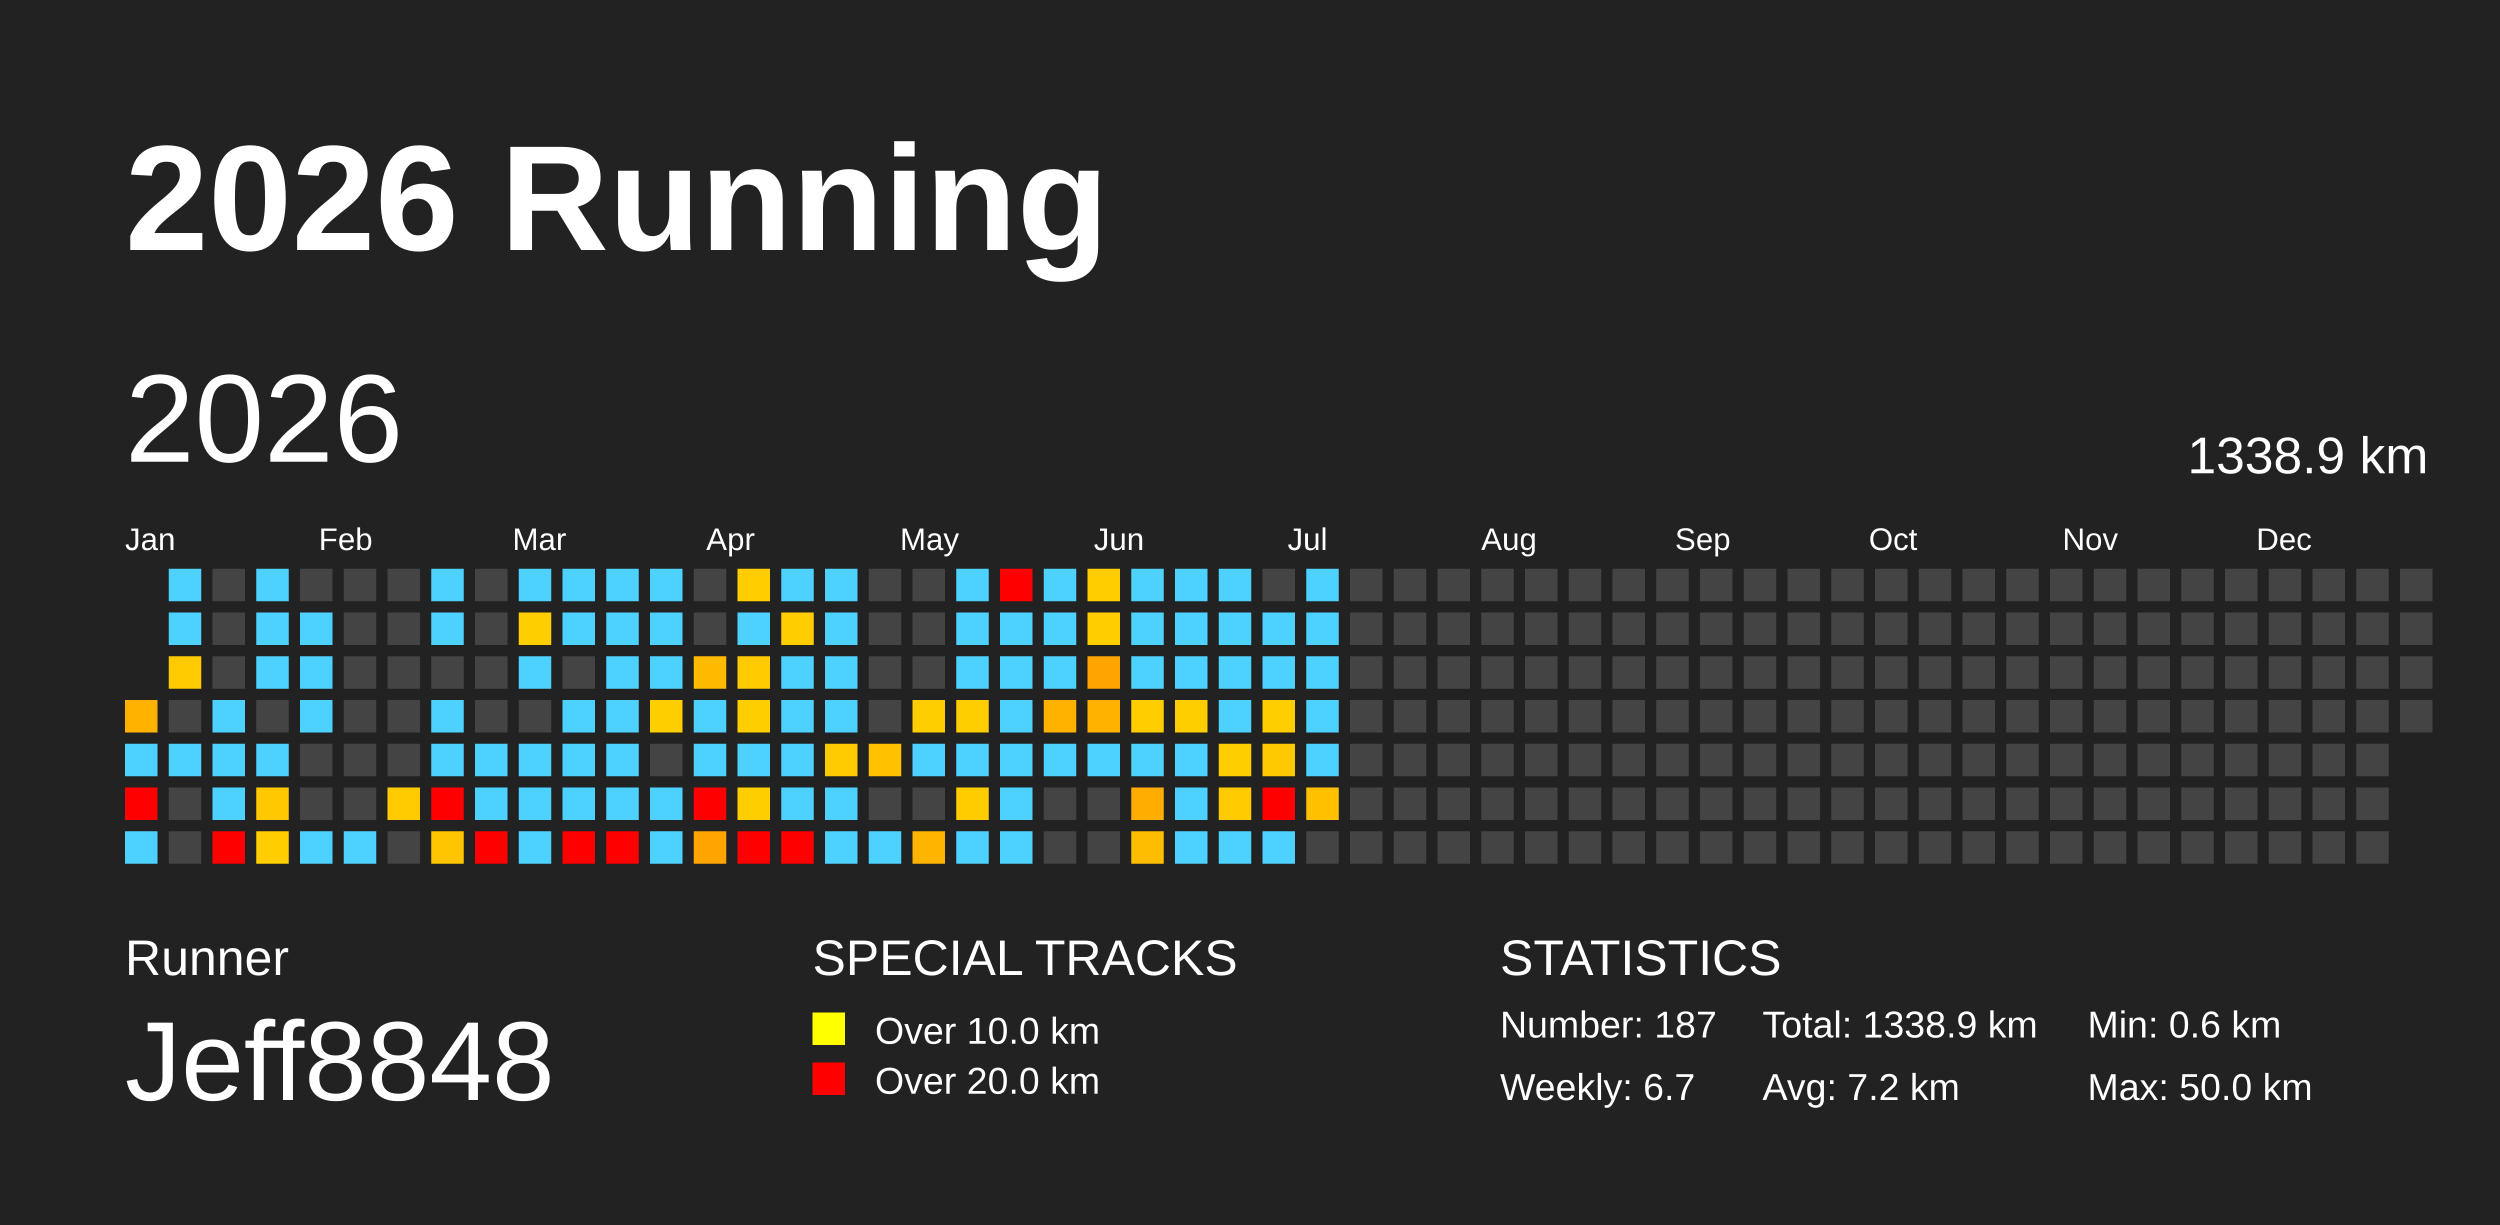
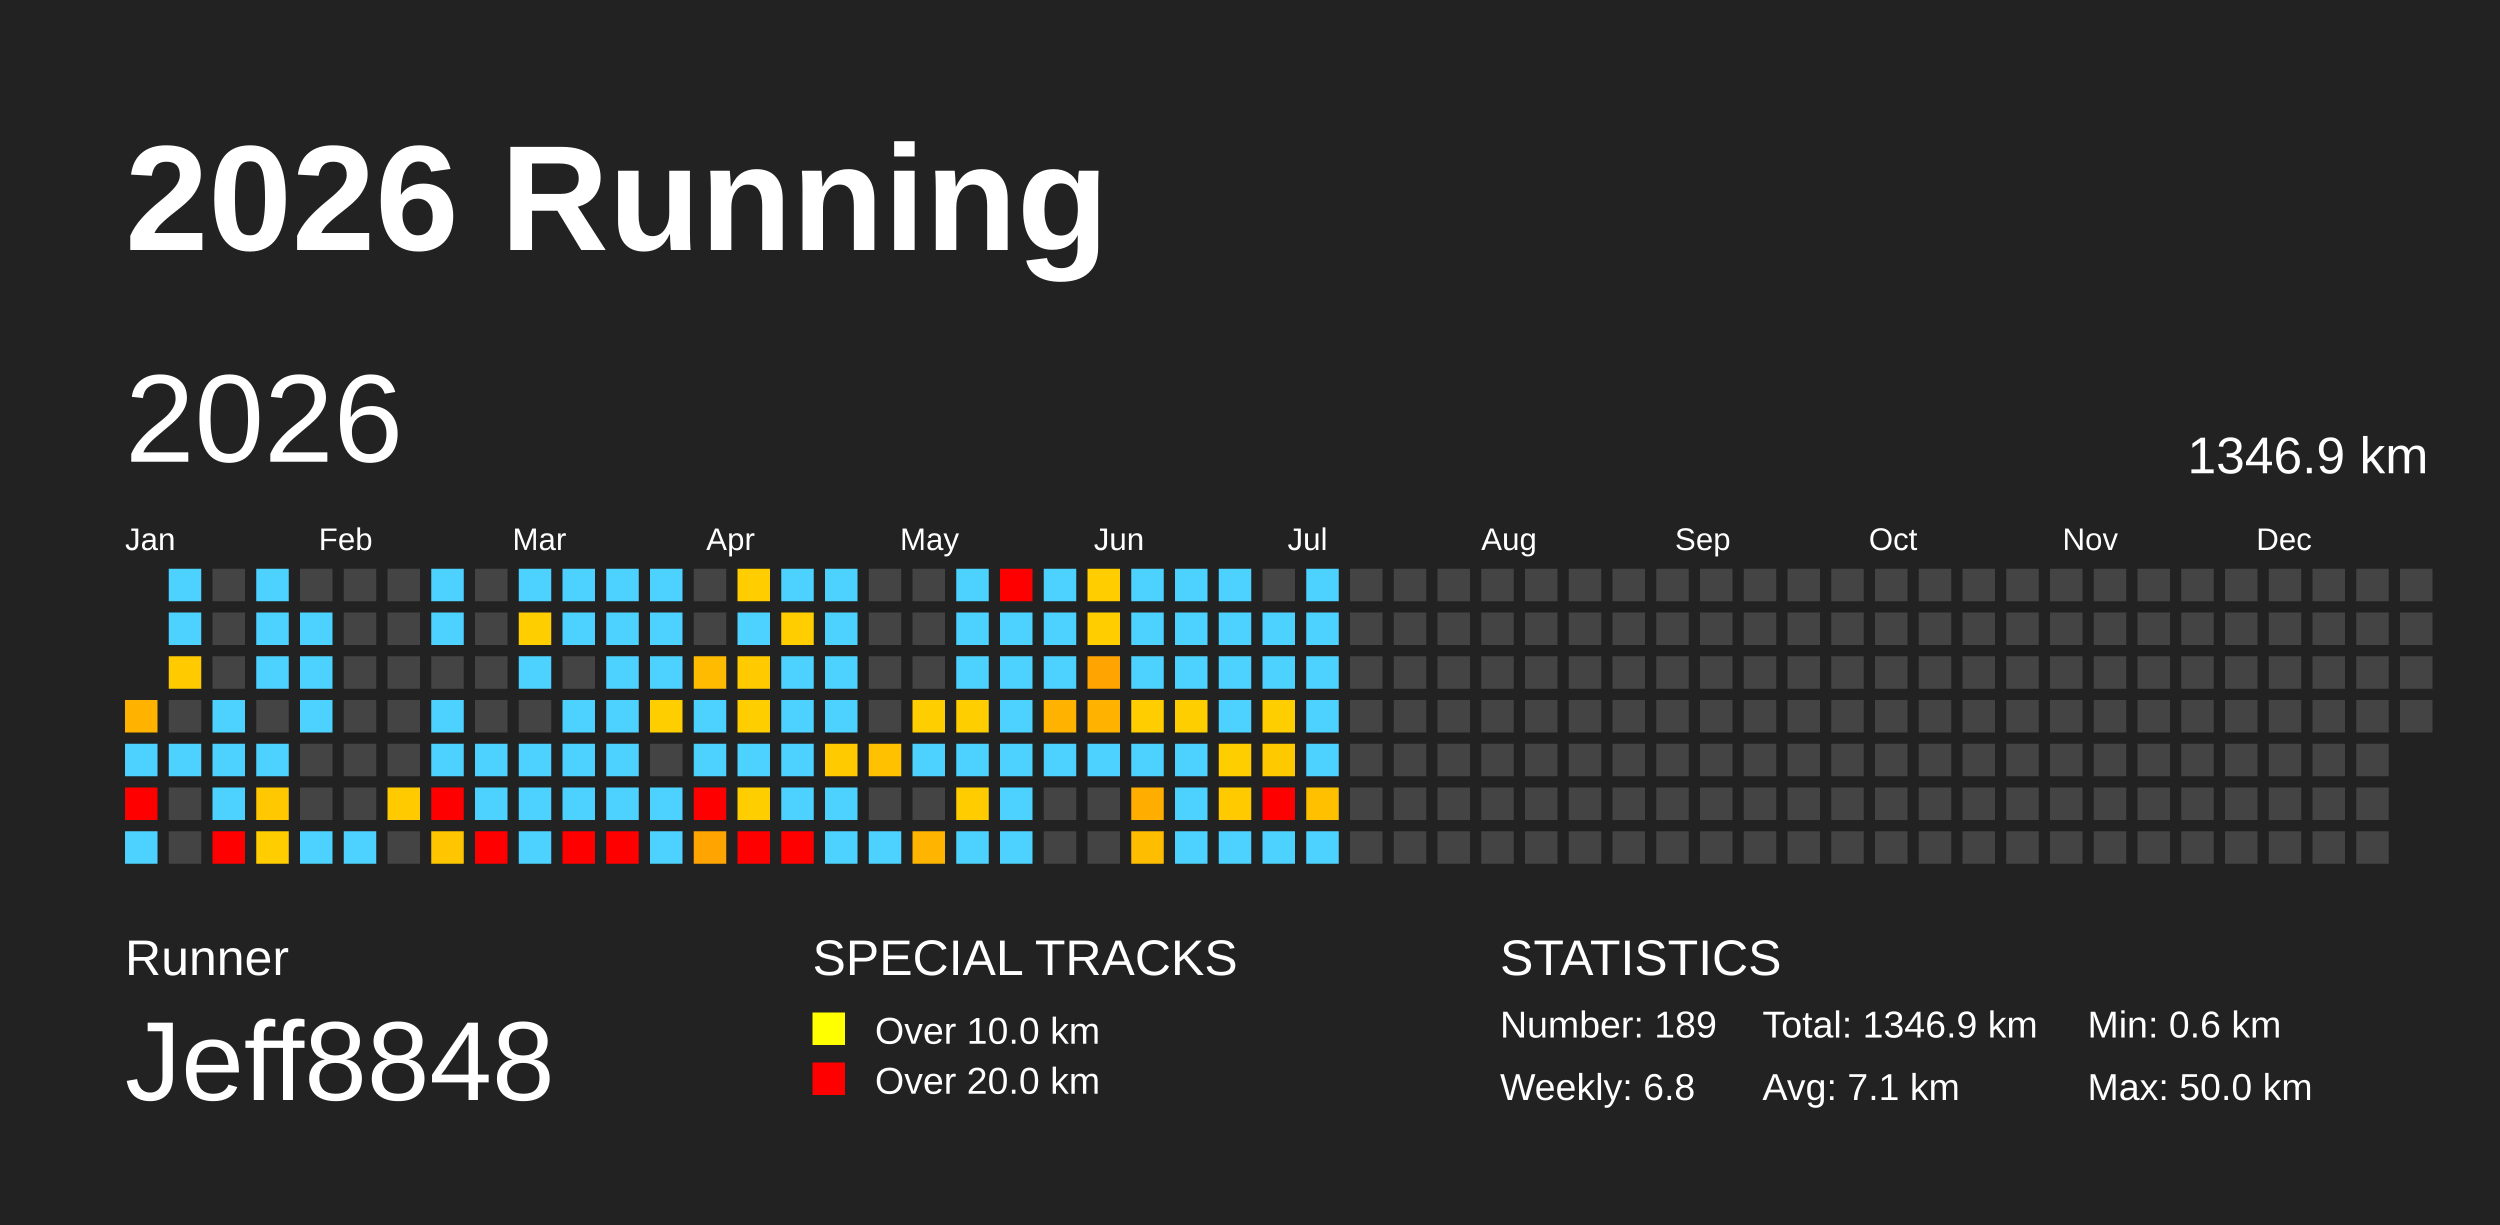
<svg xmlns="http://www.w3.org/2000/svg" baseProfile="full" height="98mm" version="1.1" viewBox="0,0,200,98" width="200mm">
  <defs />
  <rect fill="#222222" height="98" width="200" x="0" y="0" />
  <text fill="#FFFFFF" style="font-size:12px; font-family:Arial; font-weight:bold;" x="10" y="20">2026 Running</text>
  <text fill="#FFFFFF" style="font-size:4px; font-family:Arial" x="10" y="78">Runner</text>
  <text fill="#FFFFFF" style="font-size:9px; font-family:Arial" x="10" y="88">Jeff8848</text>
  <text fill="#FFFFFF" style="font-size:4px; font-family:Arial" x="65" y="78">SPECIAL TRACKS</text>
  <rect fill="yellow" height="2.6" width="2.6" x="65" y="81" />
  <text fill="#FFFFFF" style="font-size:3px; font-family:Arial" x="70" y="83.5">Over 10.0 km</text>
  <rect fill="red" height="2.6" width="2.6" x="65" y="85" />
  <text fill="#FFFFFF" style="font-size:3px; font-family:Arial" x="70" y="87.5">Over 20.0 km</text>
  <text fill="#FFFFFF" style="font-size:4px; font-family:Arial" x="120" y="78">STATISTICS</text>
-   <text fill="#FFFFFF" style="font-size:3px; font-family:Arial" x="120" y="83">Number: 187</text>
-   <text fill="#FFFFFF" style="font-size:3px; font-family:Arial" x="120" y="88">Weekly: 6.7</text>
-   <text fill="#FFFFFF" style="font-size:3px; font-family:Arial" x="141" y="83">Total: 1338.9 km</text>
-   <text fill="#FFFFFF" style="font-size:3px; font-family:Arial" x="141" y="88">Avg: 7.2 km</text>
+   <text fill="#FFFFFF" style="font-size:3px; font-family:Arial" x="120" y="83">Number: 189</text>
+   <text fill="#FFFFFF" style="font-size:3px; font-family:Arial" x="120" y="88">Weekly: 6.8</text>
+   <text fill="#FFFFFF" style="font-size:3px; font-family:Arial" x="141" y="83">Total: 1346.9 km</text>
+   <text fill="#FFFFFF" style="font-size:3px; font-family:Arial" x="141" y="88">Avg: 7.1 km</text>
  <text fill="#FFFFFF" style="font-size:3px; font-family:Arial" x="167" y="83">Min: 0.6 km</text>
  <text fill="#FFFFFF" style="font-size:3px; font-family:Arial" x="167" y="88">Max: 50.0 km</text>
  <text dominant-baseline="hanging" fill="#FFFFFF" style="font-size:10.0px; font-family:Arial;" x="10" y="30">2026</text>
-   <text dominant-baseline="hanging" fill="#FFFFFF" style="font-size:4.125px; font-family:Arial;" x="175" y="35">1338.9 km</text>
+   <text dominant-baseline="hanging" fill="#FFFFFF" style="font-size:4.125px; font-family:Arial;" x="175" y="35">1346.9 km</text>
  <text fill="#FFFFFF" style="font-size:2.5px; font-family:Arial" x="10.0" y="44">Jan</text>
  <text fill="#FFFFFF" style="font-size:2.5px; font-family:Arial" x="25.5" y="44">Feb</text>
  <text fill="#FFFFFF" style="font-size:2.5px; font-family:Arial" x="41.0" y="44">Mar</text>
  <text fill="#FFFFFF" style="font-size:2.5px; font-family:Arial" x="56.5" y="44">Apr</text>
  <text fill="#FFFFFF" style="font-size:2.5px; font-family:Arial" x="72.0" y="44">May</text>
  <text fill="#FFFFFF" style="font-size:2.5px; font-family:Arial" x="87.5" y="44">Jun</text>
  <text fill="#FFFFFF" style="font-size:2.5px; font-family:Arial" x="103.0" y="44">Jul</text>
  <text fill="#FFFFFF" style="font-size:2.5px; font-family:Arial" x="118.5" y="44">Aug</text>
  <text fill="#FFFFFF" style="font-size:2.5px; font-family:Arial" x="134.0" y="44">Sep</text>
  <text fill="#FFFFFF" style="font-size:2.5px; font-family:Arial" x="149.5" y="44">Oct</text>
  <text fill="#FFFFFF" style="font-size:2.5px; font-family:Arial" x="165.0" y="44">Nov</text>
  <text fill="#FFFFFF" style="font-size:2.5px; font-family:Arial" x="180.5" y="44">Dec</text>
  <rect fill="#ffb300" height="2.6" width="2.6" x="10.0" y="56.0" />
  <rect fill="#4dd2ff" height="2.6" width="2.6" x="10.0" y="59.5" />
  <rect fill="red" height="2.6" width="2.6" x="10.0" y="63.0" />
  <rect fill="#4dd2ff" height="2.6" width="2.6" x="10.0" y="66.5" />
  <rect fill="#4dd2ff" height="2.6" width="2.6" x="13.5" y="45.5" />
  <rect fill="#4dd2ff" height="2.6" width="2.6" x="13.5" y="49.0" />
  <rect fill="#ffcb00" height="2.6" width="2.6" x="13.5" y="52.5" />
  <rect fill="#444444" height="2.6" width="2.6" x="13.5" y="56.0" />
  <rect fill="#4dd2ff" height="2.6" width="2.6" x="13.5" y="59.5" />
  <rect fill="#444444" height="2.6" width="2.6" x="13.5" y="63.0" />
  <rect fill="#444444" height="2.6" width="2.6" x="13.5" y="66.5" />
  <rect fill="#444444" height="2.6" width="2.6" x="17.0" y="45.5" />
  <rect fill="#444444" height="2.6" width="2.6" x="17.0" y="49.0" />
  <rect fill="#444444" height="2.6" width="2.6" x="17.0" y="52.5" />
  <rect fill="#4dd2ff" height="2.6" width="2.6" x="17.0" y="56.0" />
  <rect fill="#4dd2ff" height="2.6" width="2.6" x="17.0" y="59.5" />
  <rect fill="#4dd2ff" height="2.6" width="2.6" x="17.0" y="63.0" />
  <rect fill="red" height="2.6" width="2.6" x="17.0" y="66.5" />
  <rect fill="#4dd2ff" height="2.6" width="2.6" x="20.5" y="45.5" />
  <rect fill="#4dd2ff" height="2.6" width="2.6" x="20.5" y="49.0" />
  <rect fill="#4dd2ff" height="2.6" width="2.6" x="20.5" y="52.5" />
  <rect fill="#444444" height="2.6" width="2.6" x="20.5" y="56.0" />
  <rect fill="#4dd2ff" height="2.6" width="2.6" x="20.5" y="59.5" />
  <rect fill="#ffc800" height="2.6" width="2.6" x="20.5" y="63.0" />
  <rect fill="#ffcd00" height="2.6" width="2.6" x="20.5" y="66.5" />
  <rect fill="#444444" height="2.6" width="2.6" x="24.0" y="45.5" />
  <rect fill="#4dd2ff" height="2.6" width="2.6" x="24.0" y="49.0" />
  <rect fill="#4dd2ff" height="2.6" width="2.6" x="24.0" y="52.5" />
  <rect fill="#4dd2ff" height="2.6" width="2.6" x="24.0" y="56.0" />
  <rect fill="#444444" height="2.6" width="2.6" x="24.0" y="59.5" />
  <rect fill="#444444" height="2.6" width="2.6" x="24.0" y="63.0" />
  <rect fill="#4dd2ff" height="2.6" width="2.6" x="24.0" y="66.5" />
  <rect fill="#444444" height="2.6" width="2.6" x="27.5" y="45.5" />
  <rect fill="#444444" height="2.6" width="2.6" x="27.5" y="49.0" />
  <rect fill="#444444" height="2.6" width="2.6" x="27.5" y="52.5" />
  <rect fill="#444444" height="2.6" width="2.6" x="27.5" y="56.0" />
  <rect fill="#444444" height="2.6" width="2.6" x="27.5" y="59.5" />
  <rect fill="#444444" height="2.6" width="2.6" x="27.5" y="63.0" />
  <rect fill="#4dd2ff" height="2.6" width="2.6" x="27.5" y="66.5" />
  <rect fill="#444444" height="2.6" width="2.6" x="31.0" y="45.5" />
  <rect fill="#444444" height="2.6" width="2.6" x="31.0" y="49.0" />
  <rect fill="#444444" height="2.6" width="2.6" x="31.0" y="52.5" />
  <rect fill="#444444" height="2.6" width="2.6" x="31.0" y="56.0" />
  <rect fill="#444444" height="2.6" width="2.6" x="31.0" y="59.5" />
  <rect fill="#ffca00" height="2.6" width="2.6" x="31.0" y="63.0" />
  <rect fill="#444444" height="2.6" width="2.6" x="31.0" y="66.5" />
  <rect fill="#4dd2ff" height="2.6" width="2.6" x="34.5" y="45.5" />
  <rect fill="#4dd2ff" height="2.6" width="2.6" x="34.5" y="49.0" />
  <rect fill="#444444" height="2.6" width="2.6" x="34.5" y="52.5" />
  <rect fill="#4dd2ff" height="2.6" width="2.6" x="34.5" y="56.0" />
  <rect fill="#4dd2ff" height="2.6" width="2.6" x="34.5" y="59.5" />
  <rect fill="red" height="2.6" width="2.6" x="34.5" y="63.0" />
  <rect fill="#ffc600" height="2.6" width="2.6" x="34.5" y="66.5" />
  <rect fill="#444444" height="2.6" width="2.6" x="38.0" y="45.5" />
  <rect fill="#444444" height="2.6" width="2.6" x="38.0" y="49.0" />
  <rect fill="#444444" height="2.6" width="2.6" x="38.0" y="52.5" />
  <rect fill="#444444" height="2.6" width="2.6" x="38.0" y="56.0" />
  <rect fill="#4dd2ff" height="2.6" width="2.6" x="38.0" y="59.5" />
  <rect fill="#4dd2ff" height="2.6" width="2.6" x="38.0" y="63.0" />
  <rect fill="red" height="2.6" width="2.6" x="38.0" y="66.5" />
  <rect fill="#4dd2ff" height="2.6" width="2.6" x="41.5" y="45.5" />
  <rect fill="#ffce00" height="2.6" width="2.6" x="41.5" y="49.0" />
  <rect fill="#4dd2ff" height="2.6" width="2.6" x="41.5" y="52.5" />
  <rect fill="#444444" height="2.6" width="2.6" x="41.5" y="56.0" />
  <rect fill="#4dd2ff" height="2.6" width="2.6" x="41.5" y="59.5" />
  <rect fill="#4dd2ff" height="2.6" width="2.6" x="41.5" y="63.0" />
  <rect fill="#4dd2ff" height="2.6" width="2.6" x="41.5" y="66.5" />
  <rect fill="#4dd2ff" height="2.6" width="2.6" x="45.0" y="45.5" />
  <rect fill="#4dd2ff" height="2.6" width="2.6" x="45.0" y="49.0" />
  <rect fill="#444444" height="2.6" width="2.6" x="45.0" y="52.5" />
  <rect fill="#4dd2ff" height="2.6" width="2.6" x="45.0" y="56.0" />
  <rect fill="#4dd2ff" height="2.6" width="2.6" x="45.0" y="59.5" />
  <rect fill="#4dd2ff" height="2.6" width="2.6" x="45.0" y="63.0" />
  <rect fill="red" height="2.6" width="2.6" x="45.0" y="66.5" />
  <rect fill="#4dd2ff" height="2.6" width="2.6" x="48.5" y="45.5" />
  <rect fill="#4dd2ff" height="2.6" width="2.6" x="48.5" y="49.0" />
  <rect fill="#4dd2ff" height="2.6" width="2.6" x="48.5" y="52.5" />
  <rect fill="#4dd2ff" height="2.6" width="2.6" x="48.5" y="56.0" />
  <rect fill="#4dd2ff" height="2.6" width="2.6" x="48.5" y="59.5" />
  <rect fill="#4dd2ff" height="2.6" width="2.6" x="48.5" y="63.0" />
  <rect fill="red" height="2.6" width="2.6" x="48.5" y="66.5" />
  <rect fill="#4dd2ff" height="2.6" width="2.6" x="52.0" y="45.5" />
  <rect fill="#4dd2ff" height="2.6" width="2.6" x="52.0" y="49.0" />
  <rect fill="#4dd2ff" height="2.6" width="2.6" x="52.0" y="52.5" />
  <rect fill="#ffce00" height="2.6" width="2.6" x="52.0" y="56.0" />
  <rect fill="#444444" height="2.6" width="2.6" x="52.0" y="59.5" />
  <rect fill="#4dd2ff" height="2.6" width="2.6" x="52.0" y="63.0" />
  <rect fill="#4dd2ff" height="2.6" width="2.6" x="52.0" y="66.5" />
  <rect fill="#444444" height="2.6" width="2.6" x="55.5" y="45.5" />
  <rect fill="#444444" height="2.6" width="2.6" x="55.5" y="49.0" />
  <rect fill="#ffbb00" height="2.6" width="2.6" x="55.5" y="52.5" />
  <rect fill="#4dd2ff" height="2.6" width="2.6" x="55.5" y="56.0" />
  <rect fill="#4dd2ff" height="2.6" width="2.6" x="55.5" y="59.5" />
  <rect fill="red" height="2.6" width="2.6" x="55.5" y="63.0" />
  <rect fill="#ffa400" height="2.6" width="2.6" x="55.5" y="66.5" />
  <rect fill="#ffcd00" height="2.6" width="2.6" x="59.0" y="45.5" />
  <rect fill="#4dd2ff" height="2.6" width="2.6" x="59.0" y="49.0" />
  <rect fill="#ffcb00" height="2.6" width="2.6" x="59.0" y="52.5" />
  <rect fill="#ffce00" height="2.6" width="2.6" x="59.0" y="56.0" />
  <rect fill="#4dd2ff" height="2.6" width="2.6" x="59.0" y="59.5" />
  <rect fill="#ffce00" height="2.6" width="2.6" x="59.0" y="63.0" />
  <rect fill="red" height="2.6" width="2.6" x="59.0" y="66.5" />
  <rect fill="#4dd2ff" height="2.6" width="2.6" x="62.5" y="45.5" />
  <rect fill="#ffcd00" height="2.6" width="2.6" x="62.5" y="49.0" />
  <rect fill="#4dd2ff" height="2.6" width="2.6" x="62.5" y="52.5" />
  <rect fill="#4dd2ff" height="2.6" width="2.6" x="62.5" y="56.0" />
  <rect fill="#4dd2ff" height="2.6" width="2.6" x="62.5" y="59.5" />
  <rect fill="#4dd2ff" height="2.6" width="2.6" x="62.5" y="63.0" />
  <rect fill="red" height="2.6" width="2.6" x="62.5" y="66.5" />
  <rect fill="#4dd2ff" height="2.6" width="2.6" x="66.0" y="45.5" />
  <rect fill="#4dd2ff" height="2.6" width="2.6" x="66.0" y="49.0" />
  <rect fill="#4dd2ff" height="2.6" width="2.6" x="66.0" y="52.5" />
  <rect fill="#4dd2ff" height="2.6" width="2.6" x="66.0" y="56.0" />
  <rect fill="#ffcb00" height="2.6" width="2.6" x="66.0" y="59.5" />
  <rect fill="#4dd2ff" height="2.6" width="2.6" x="66.0" y="63.0" />
  <rect fill="#4dd2ff" height="2.6" width="2.6" x="66.0" y="66.5" />
  <rect fill="#444444" height="2.6" width="2.6" x="69.5" y="45.5" />
  <rect fill="#444444" height="2.6" width="2.6" x="69.5" y="49.0" />
  <rect fill="#444444" height="2.6" width="2.6" x="69.5" y="52.5" />
  <rect fill="#444444" height="2.6" width="2.6" x="69.5" y="56.0" />
  <rect fill="#ffc100" height="2.6" width="2.6" x="69.5" y="59.5" />
  <rect fill="#444444" height="2.6" width="2.6" x="69.5" y="63.0" />
  <rect fill="#4dd2ff" height="2.6" width="2.6" x="69.5" y="66.5" />
  <rect fill="#444444" height="2.6" width="2.6" x="73.0" y="45.5" />
  <rect fill="#444444" height="2.6" width="2.6" x="73.0" y="49.0" />
  <rect fill="#444444" height="2.6" width="2.6" x="73.0" y="52.5" />
  <rect fill="#ffce00" height="2.6" width="2.6" x="73.0" y="56.0" />
  <rect fill="#4dd2ff" height="2.6" width="2.6" x="73.0" y="59.5" />
  <rect fill="#444444" height="2.6" width="2.6" x="73.0" y="63.0" />
  <rect fill="#ffb400" height="2.6" width="2.6" x="73.0" y="66.5" />
  <rect fill="#4dd2ff" height="2.6" width="2.6" x="76.5" y="45.5" />
  <rect fill="#4dd2ff" height="2.6" width="2.6" x="76.5" y="49.0" />
  <rect fill="#4dd2ff" height="2.6" width="2.6" x="76.5" y="52.5" />
  <rect fill="#ffce00" height="2.6" width="2.6" x="76.5" y="56.0" />
  <rect fill="#4dd2ff" height="2.6" width="2.6" x="76.5" y="59.5" />
  <rect fill="#ffcc00" height="2.6" width="2.6" x="76.5" y="63.0" />
  <rect fill="#4dd2ff" height="2.6" width="2.6" x="76.5" y="66.5" />
  <rect fill="red" height="2.6" width="2.6" x="80.0" y="45.5" />
  <rect fill="#4dd2ff" height="2.6" width="2.6" x="80.0" y="49.0" />
  <rect fill="#4dd2ff" height="2.6" width="2.6" x="80.0" y="52.5" />
  <rect fill="#4dd2ff" height="2.6" width="2.6" x="80.0" y="56.0" />
  <rect fill="#4dd2ff" height="2.6" width="2.6" x="80.0" y="59.5" />
  <rect fill="#4dd2ff" height="2.6" width="2.6" x="80.0" y="63.0" />
  <rect fill="#4dd2ff" height="2.6" width="2.6" x="80.0" y="66.5" />
  <rect fill="#4dd2ff" height="2.6" width="2.6" x="83.5" y="45.5" />
  <rect fill="#4dd2ff" height="2.6" width="2.6" x="83.5" y="49.0" />
  <rect fill="#4dd2ff" height="2.6" width="2.6" x="83.5" y="52.5" />
  <rect fill="#ffb300" height="2.6" width="2.6" x="83.5" y="56.0" />
  <rect fill="#4dd2ff" height="2.6" width="2.6" x="83.5" y="59.5" />
  <rect fill="#444444" height="2.6" width="2.6" x="83.5" y="63.0" />
  <rect fill="#444444" height="2.6" width="2.6" x="83.5" y="66.5" />
  <rect fill="#ffcd00" height="2.6" width="2.6" x="87.0" y="45.5" />
  <rect fill="#ffcd00" height="2.6" width="2.6" x="87.0" y="49.0" />
  <rect fill="#ffa400" height="2.6" width="2.6" x="87.0" y="52.5" />
  <rect fill="#ffb300" height="2.6" width="2.6" x="87.0" y="56.0" />
  <rect fill="#4dd2ff" height="2.6" width="2.6" x="87.0" y="59.5" />
  <rect fill="#444444" height="2.6" width="2.6" x="87.0" y="63.0" />
  <rect fill="#444444" height="2.6" width="2.6" x="87.0" y="66.5" />
  <rect fill="#4dd2ff" height="2.6" width="2.6" x="90.5" y="45.5" />
  <rect fill="#4dd2ff" height="2.6" width="2.6" x="90.5" y="49.0" />
  <rect fill="#4dd2ff" height="2.6" width="2.6" x="90.5" y="52.5" />
  <rect fill="#ffcd00" height="2.6" width="2.6" x="90.5" y="56.0" />
  <rect fill="#4dd2ff" height="2.6" width="2.6" x="90.5" y="59.5" />
  <rect fill="#ffae00" height="2.6" width="2.6" x="90.5" y="63.0" />
  <rect fill="#ffbd00" height="2.6" width="2.6" x="90.5" y="66.5" />
  <rect fill="#4dd2ff" height="2.6" width="2.6" x="94.0" y="45.5" />
  <rect fill="#4dd2ff" height="2.6" width="2.6" x="94.0" y="49.0" />
  <rect fill="#4dd2ff" height="2.6" width="2.6" x="94.0" y="52.5" />
  <rect fill="#ffce00" height="2.6" width="2.6" x="94.0" y="56.0" />
  <rect fill="#4dd2ff" height="2.6" width="2.6" x="94.0" y="59.5" />
  <rect fill="#4dd2ff" height="2.6" width="2.6" x="94.0" y="63.0" />
  <rect fill="#4dd2ff" height="2.6" width="2.6" x="94.0" y="66.5" />
  <rect fill="#4dd2ff" height="2.6" width="2.6" x="97.5" y="45.5" />
  <rect fill="#4dd2ff" height="2.6" width="2.6" x="97.5" y="49.0" />
  <rect fill="#4dd2ff" height="2.6" width="2.6" x="97.5" y="52.5" />
  <rect fill="#4dd2ff" height="2.6" width="2.6" x="97.5" y="56.0" />
  <rect fill="#ffce00" height="2.6" width="2.6" x="97.5" y="59.5" />
  <rect fill="#ffcb00" height="2.6" width="2.6" x="97.5" y="63.0" />
  <rect fill="#4dd2ff" height="2.6" width="2.6" x="97.5" y="66.5" />
  <rect fill="#444444" height="2.6" width="2.6" x="101.0" y="45.5" />
  <rect fill="#4dd2ff" height="2.6" width="2.6" x="101.0" y="49.0" />
  <rect fill="#4dd2ff" height="2.6" width="2.6" x="101.0" y="52.5" />
  <rect fill="#ffce00" height="2.6" width="2.6" x="101.0" y="56.0" />
  <rect fill="#ffc900" height="2.6" width="2.6" x="101.0" y="59.5" />
  <rect fill="red" height="2.6" width="2.6" x="101.0" y="63.0" />
  <rect fill="#4dd2ff" height="2.6" width="2.6" x="101.0" y="66.5" />
  <rect fill="#4dd2ff" height="2.6" width="2.6" x="104.5" y="45.5" />
  <rect fill="#4dd2ff" height="2.6" width="2.6" x="104.5" y="49.0" />
  <rect fill="#4dd2ff" height="2.6" width="2.6" x="104.5" y="52.5" />
  <rect fill="#4dd2ff" height="2.6" width="2.6" x="104.5" y="56.0" />
  <rect fill="#4dd2ff" height="2.6" width="2.6" x="104.5" y="59.5" />
  <rect fill="#ffc000" height="2.6" width="2.6" x="104.5" y="63.0" />
-   <rect fill="#444444" height="2.6" width="2.6" x="104.5" y="66.5" />
+   <rect fill="#4dd2ff" height="2.6" width="2.6" x="104.5" y="66.5" />
  <rect fill="#444444" height="2.6" width="2.6" x="108.0" y="45.5" />
  <rect fill="#444444" height="2.6" width="2.6" x="108.0" y="49.0" />
  <rect fill="#444444" height="2.6" width="2.6" x="108.0" y="52.5" />
  <rect fill="#444444" height="2.6" width="2.6" x="108.0" y="56.0" />
  <rect fill="#444444" height="2.6" width="2.6" x="108.0" y="59.5" />
  <rect fill="#444444" height="2.6" width="2.6" x="108.0" y="63.0" />
  <rect fill="#444444" height="2.6" width="2.6" x="108.0" y="66.5" />
  <rect fill="#444444" height="2.6" width="2.6" x="111.5" y="45.5" />
  <rect fill="#444444" height="2.6" width="2.6" x="111.5" y="49.0" />
  <rect fill="#444444" height="2.6" width="2.6" x="111.5" y="52.5" />
  <rect fill="#444444" height="2.6" width="2.6" x="111.5" y="56.0" />
  <rect fill="#444444" height="2.6" width="2.6" x="111.5" y="59.5" />
  <rect fill="#444444" height="2.6" width="2.6" x="111.5" y="63.0" />
  <rect fill="#444444" height="2.6" width="2.6" x="111.5" y="66.5" />
  <rect fill="#444444" height="2.6" width="2.6" x="115.0" y="45.5" />
  <rect fill="#444444" height="2.6" width="2.6" x="115.0" y="49.0" />
  <rect fill="#444444" height="2.6" width="2.6" x="115.0" y="52.5" />
  <rect fill="#444444" height="2.6" width="2.6" x="115.0" y="56.0" />
  <rect fill="#444444" height="2.6" width="2.6" x="115.0" y="59.5" />
  <rect fill="#444444" height="2.6" width="2.6" x="115.0" y="63.0" />
  <rect fill="#444444" height="2.6" width="2.6" x="115.0" y="66.5" />
  <rect fill="#444444" height="2.6" width="2.6" x="118.5" y="45.5" />
  <rect fill="#444444" height="2.6" width="2.6" x="118.5" y="49.0" />
  <rect fill="#444444" height="2.6" width="2.6" x="118.5" y="52.5" />
  <rect fill="#444444" height="2.6" width="2.6" x="118.5" y="56.0" />
  <rect fill="#444444" height="2.6" width="2.6" x="118.5" y="59.5" />
  <rect fill="#444444" height="2.6" width="2.6" x="118.5" y="63.0" />
  <rect fill="#444444" height="2.6" width="2.6" x="118.5" y="66.5" />
  <rect fill="#444444" height="2.6" width="2.6" x="122.0" y="45.5" />
  <rect fill="#444444" height="2.6" width="2.6" x="122.0" y="49.0" />
  <rect fill="#444444" height="2.6" width="2.6" x="122.0" y="52.5" />
  <rect fill="#444444" height="2.6" width="2.6" x="122.0" y="56.0" />
  <rect fill="#444444" height="2.6" width="2.6" x="122.0" y="59.5" />
  <rect fill="#444444" height="2.6" width="2.6" x="122.0" y="63.0" />
  <rect fill="#444444" height="2.6" width="2.6" x="122.0" y="66.5" />
  <rect fill="#444444" height="2.6" width="2.6" x="125.5" y="45.5" />
  <rect fill="#444444" height="2.6" width="2.6" x="125.5" y="49.0" />
  <rect fill="#444444" height="2.6" width="2.6" x="125.5" y="52.5" />
  <rect fill="#444444" height="2.6" width="2.6" x="125.5" y="56.0" />
  <rect fill="#444444" height="2.6" width="2.6" x="125.5" y="59.5" />
  <rect fill="#444444" height="2.6" width="2.6" x="125.5" y="63.0" />
  <rect fill="#444444" height="2.6" width="2.6" x="125.5" y="66.5" />
  <rect fill="#444444" height="2.6" width="2.6" x="129.0" y="45.5" />
  <rect fill="#444444" height="2.6" width="2.6" x="129.0" y="49.0" />
  <rect fill="#444444" height="2.6" width="2.6" x="129.0" y="52.5" />
  <rect fill="#444444" height="2.6" width="2.6" x="129.0" y="56.0" />
  <rect fill="#444444" height="2.6" width="2.6" x="129.0" y="59.5" />
  <rect fill="#444444" height="2.6" width="2.6" x="129.0" y="63.0" />
  <rect fill="#444444" height="2.6" width="2.6" x="129.0" y="66.5" />
  <rect fill="#444444" height="2.6" width="2.6" x="132.5" y="45.5" />
  <rect fill="#444444" height="2.6" width="2.6" x="132.5" y="49.0" />
  <rect fill="#444444" height="2.6" width="2.6" x="132.5" y="52.5" />
  <rect fill="#444444" height="2.6" width="2.6" x="132.5" y="56.0" />
  <rect fill="#444444" height="2.6" width="2.6" x="132.5" y="59.5" />
  <rect fill="#444444" height="2.6" width="2.6" x="132.5" y="63.0" />
  <rect fill="#444444" height="2.6" width="2.6" x="132.5" y="66.5" />
  <rect fill="#444444" height="2.6" width="2.6" x="136.0" y="45.5" />
  <rect fill="#444444" height="2.6" width="2.6" x="136.0" y="49.0" />
  <rect fill="#444444" height="2.6" width="2.6" x="136.0" y="52.5" />
  <rect fill="#444444" height="2.6" width="2.6" x="136.0" y="56.0" />
  <rect fill="#444444" height="2.6" width="2.6" x="136.0" y="59.5" />
  <rect fill="#444444" height="2.6" width="2.6" x="136.0" y="63.0" />
  <rect fill="#444444" height="2.6" width="2.6" x="136.0" y="66.5" />
  <rect fill="#444444" height="2.6" width="2.6" x="139.5" y="45.5" />
  <rect fill="#444444" height="2.6" width="2.6" x="139.5" y="49.0" />
  <rect fill="#444444" height="2.6" width="2.6" x="139.5" y="52.5" />
  <rect fill="#444444" height="2.6" width="2.6" x="139.5" y="56.0" />
  <rect fill="#444444" height="2.6" width="2.6" x="139.5" y="59.5" />
  <rect fill="#444444" height="2.6" width="2.6" x="139.5" y="63.0" />
  <rect fill="#444444" height="2.6" width="2.6" x="139.5" y="66.5" />
  <rect fill="#444444" height="2.6" width="2.6" x="143.0" y="45.5" />
  <rect fill="#444444" height="2.6" width="2.6" x="143.0" y="49.0" />
  <rect fill="#444444" height="2.6" width="2.6" x="143.0" y="52.5" />
  <rect fill="#444444" height="2.6" width="2.6" x="143.0" y="56.0" />
  <rect fill="#444444" height="2.6" width="2.6" x="143.0" y="59.5" />
  <rect fill="#444444" height="2.6" width="2.6" x="143.0" y="63.0" />
  <rect fill="#444444" height="2.6" width="2.6" x="143.0" y="66.5" />
  <rect fill="#444444" height="2.6" width="2.6" x="146.5" y="45.5" />
  <rect fill="#444444" height="2.6" width="2.6" x="146.5" y="49.0" />
  <rect fill="#444444" height="2.6" width="2.6" x="146.5" y="52.5" />
  <rect fill="#444444" height="2.6" width="2.6" x="146.5" y="56.0" />
  <rect fill="#444444" height="2.6" width="2.6" x="146.5" y="59.5" />
  <rect fill="#444444" height="2.6" width="2.6" x="146.5" y="63.0" />
  <rect fill="#444444" height="2.6" width="2.6" x="146.5" y="66.5" />
  <rect fill="#444444" height="2.6" width="2.6" x="150.0" y="45.5" />
  <rect fill="#444444" height="2.6" width="2.6" x="150.0" y="49.0" />
  <rect fill="#444444" height="2.6" width="2.6" x="150.0" y="52.5" />
  <rect fill="#444444" height="2.6" width="2.6" x="150.0" y="56.0" />
  <rect fill="#444444" height="2.6" width="2.6" x="150.0" y="59.5" />
  <rect fill="#444444" height="2.6" width="2.6" x="150.0" y="63.0" />
  <rect fill="#444444" height="2.6" width="2.6" x="150.0" y="66.5" />
  <rect fill="#444444" height="2.6" width="2.6" x="153.5" y="45.5" />
  <rect fill="#444444" height="2.6" width="2.6" x="153.5" y="49.0" />
  <rect fill="#444444" height="2.6" width="2.6" x="153.5" y="52.5" />
  <rect fill="#444444" height="2.6" width="2.6" x="153.5" y="56.0" />
  <rect fill="#444444" height="2.6" width="2.6" x="153.5" y="59.5" />
  <rect fill="#444444" height="2.6" width="2.6" x="153.5" y="63.0" />
  <rect fill="#444444" height="2.6" width="2.6" x="153.5" y="66.5" />
  <rect fill="#444444" height="2.6" width="2.6" x="157.0" y="45.5" />
  <rect fill="#444444" height="2.6" width="2.6" x="157.0" y="49.0" />
  <rect fill="#444444" height="2.6" width="2.6" x="157.0" y="52.5" />
  <rect fill="#444444" height="2.6" width="2.6" x="157.0" y="56.0" />
  <rect fill="#444444" height="2.6" width="2.6" x="157.0" y="59.5" />
  <rect fill="#444444" height="2.6" width="2.6" x="157.0" y="63.0" />
  <rect fill="#444444" height="2.6" width="2.6" x="157.0" y="66.5" />
  <rect fill="#444444" height="2.6" width="2.6" x="160.5" y="45.5" />
  <rect fill="#444444" height="2.6" width="2.6" x="160.5" y="49.0" />
  <rect fill="#444444" height="2.6" width="2.6" x="160.5" y="52.5" />
  <rect fill="#444444" height="2.6" width="2.6" x="160.5" y="56.0" />
  <rect fill="#444444" height="2.6" width="2.6" x="160.5" y="59.5" />
  <rect fill="#444444" height="2.6" width="2.6" x="160.5" y="63.0" />
  <rect fill="#444444" height="2.6" width="2.6" x="160.5" y="66.5" />
  <rect fill="#444444" height="2.6" width="2.6" x="164.0" y="45.5" />
  <rect fill="#444444" height="2.6" width="2.6" x="164.0" y="49.0" />
  <rect fill="#444444" height="2.6" width="2.6" x="164.0" y="52.5" />
  <rect fill="#444444" height="2.6" width="2.6" x="164.0" y="56.0" />
  <rect fill="#444444" height="2.6" width="2.6" x="164.0" y="59.5" />
  <rect fill="#444444" height="2.6" width="2.6" x="164.0" y="63.0" />
  <rect fill="#444444" height="2.6" width="2.6" x="164.0" y="66.5" />
  <rect fill="#444444" height="2.6" width="2.6" x="167.5" y="45.5" />
  <rect fill="#444444" height="2.6" width="2.6" x="167.5" y="49.0" />
  <rect fill="#444444" height="2.6" width="2.6" x="167.5" y="52.5" />
  <rect fill="#444444" height="2.6" width="2.6" x="167.5" y="56.0" />
  <rect fill="#444444" height="2.6" width="2.6" x="167.5" y="59.5" />
  <rect fill="#444444" height="2.6" width="2.6" x="167.5" y="63.0" />
  <rect fill="#444444" height="2.6" width="2.6" x="167.5" y="66.5" />
  <rect fill="#444444" height="2.6" width="2.6" x="171.0" y="45.5" />
  <rect fill="#444444" height="2.6" width="2.6" x="171.0" y="49.0" />
  <rect fill="#444444" height="2.6" width="2.6" x="171.0" y="52.5" />
  <rect fill="#444444" height="2.6" width="2.6" x="171.0" y="56.0" />
  <rect fill="#444444" height="2.6" width="2.6" x="171.0" y="59.5" />
  <rect fill="#444444" height="2.6" width="2.6" x="171.0" y="63.0" />
  <rect fill="#444444" height="2.6" width="2.6" x="171.0" y="66.5" />
  <rect fill="#444444" height="2.6" width="2.6" x="174.5" y="45.5" />
  <rect fill="#444444" height="2.6" width="2.6" x="174.5" y="49.0" />
  <rect fill="#444444" height="2.6" width="2.6" x="174.5" y="52.5" />
  <rect fill="#444444" height="2.6" width="2.6" x="174.5" y="56.0" />
  <rect fill="#444444" height="2.6" width="2.6" x="174.5" y="59.5" />
  <rect fill="#444444" height="2.6" width="2.6" x="174.5" y="63.0" />
  <rect fill="#444444" height="2.6" width="2.6" x="174.5" y="66.5" />
  <rect fill="#444444" height="2.6" width="2.6" x="178.0" y="45.5" />
  <rect fill="#444444" height="2.6" width="2.6" x="178.0" y="49.0" />
  <rect fill="#444444" height="2.6" width="2.6" x="178.0" y="52.5" />
  <rect fill="#444444" height="2.6" width="2.6" x="178.0" y="56.0" />
  <rect fill="#444444" height="2.6" width="2.6" x="178.0" y="59.5" />
  <rect fill="#444444" height="2.6" width="2.6" x="178.0" y="63.0" />
  <rect fill="#444444" height="2.6" width="2.6" x="178.0" y="66.5" />
  <rect fill="#444444" height="2.6" width="2.6" x="181.5" y="45.5" />
  <rect fill="#444444" height="2.6" width="2.6" x="181.5" y="49.0" />
  <rect fill="#444444" height="2.6" width="2.6" x="181.5" y="52.5" />
  <rect fill="#444444" height="2.6" width="2.6" x="181.5" y="56.0" />
  <rect fill="#444444" height="2.6" width="2.6" x="181.5" y="59.5" />
  <rect fill="#444444" height="2.6" width="2.6" x="181.5" y="63.0" />
  <rect fill="#444444" height="2.6" width="2.6" x="181.5" y="66.5" />
  <rect fill="#444444" height="2.6" width="2.6" x="185.0" y="45.5" />
  <rect fill="#444444" height="2.6" width="2.6" x="185.0" y="49.0" />
  <rect fill="#444444" height="2.6" width="2.6" x="185.0" y="52.5" />
  <rect fill="#444444" height="2.6" width="2.6" x="185.0" y="56.0" />
  <rect fill="#444444" height="2.6" width="2.6" x="185.0" y="59.5" />
  <rect fill="#444444" height="2.6" width="2.6" x="185.0" y="63.0" />
  <rect fill="#444444" height="2.6" width="2.6" x="185.0" y="66.5" />
  <rect fill="#444444" height="2.6" width="2.6" x="188.5" y="45.5" />
  <rect fill="#444444" height="2.6" width="2.6" x="188.5" y="49.0" />
  <rect fill="#444444" height="2.6" width="2.6" x="188.5" y="52.5" />
  <rect fill="#444444" height="2.6" width="2.6" x="188.5" y="56.0" />
  <rect fill="#444444" height="2.6" width="2.6" x="188.5" y="59.5" />
  <rect fill="#444444" height="2.6" width="2.6" x="188.5" y="63.0" />
  <rect fill="#444444" height="2.6" width="2.6" x="188.5" y="66.5" />
  <rect fill="#444444" height="2.6" width="2.6" x="192.0" y="45.5" />
  <rect fill="#444444" height="2.6" width="2.6" x="192.0" y="49.0" />
  <rect fill="#444444" height="2.6" width="2.6" x="192.0" y="52.5" />
  <rect fill="#444444" height="2.6" width="2.6" x="192.0" y="56.0" />
</svg>
